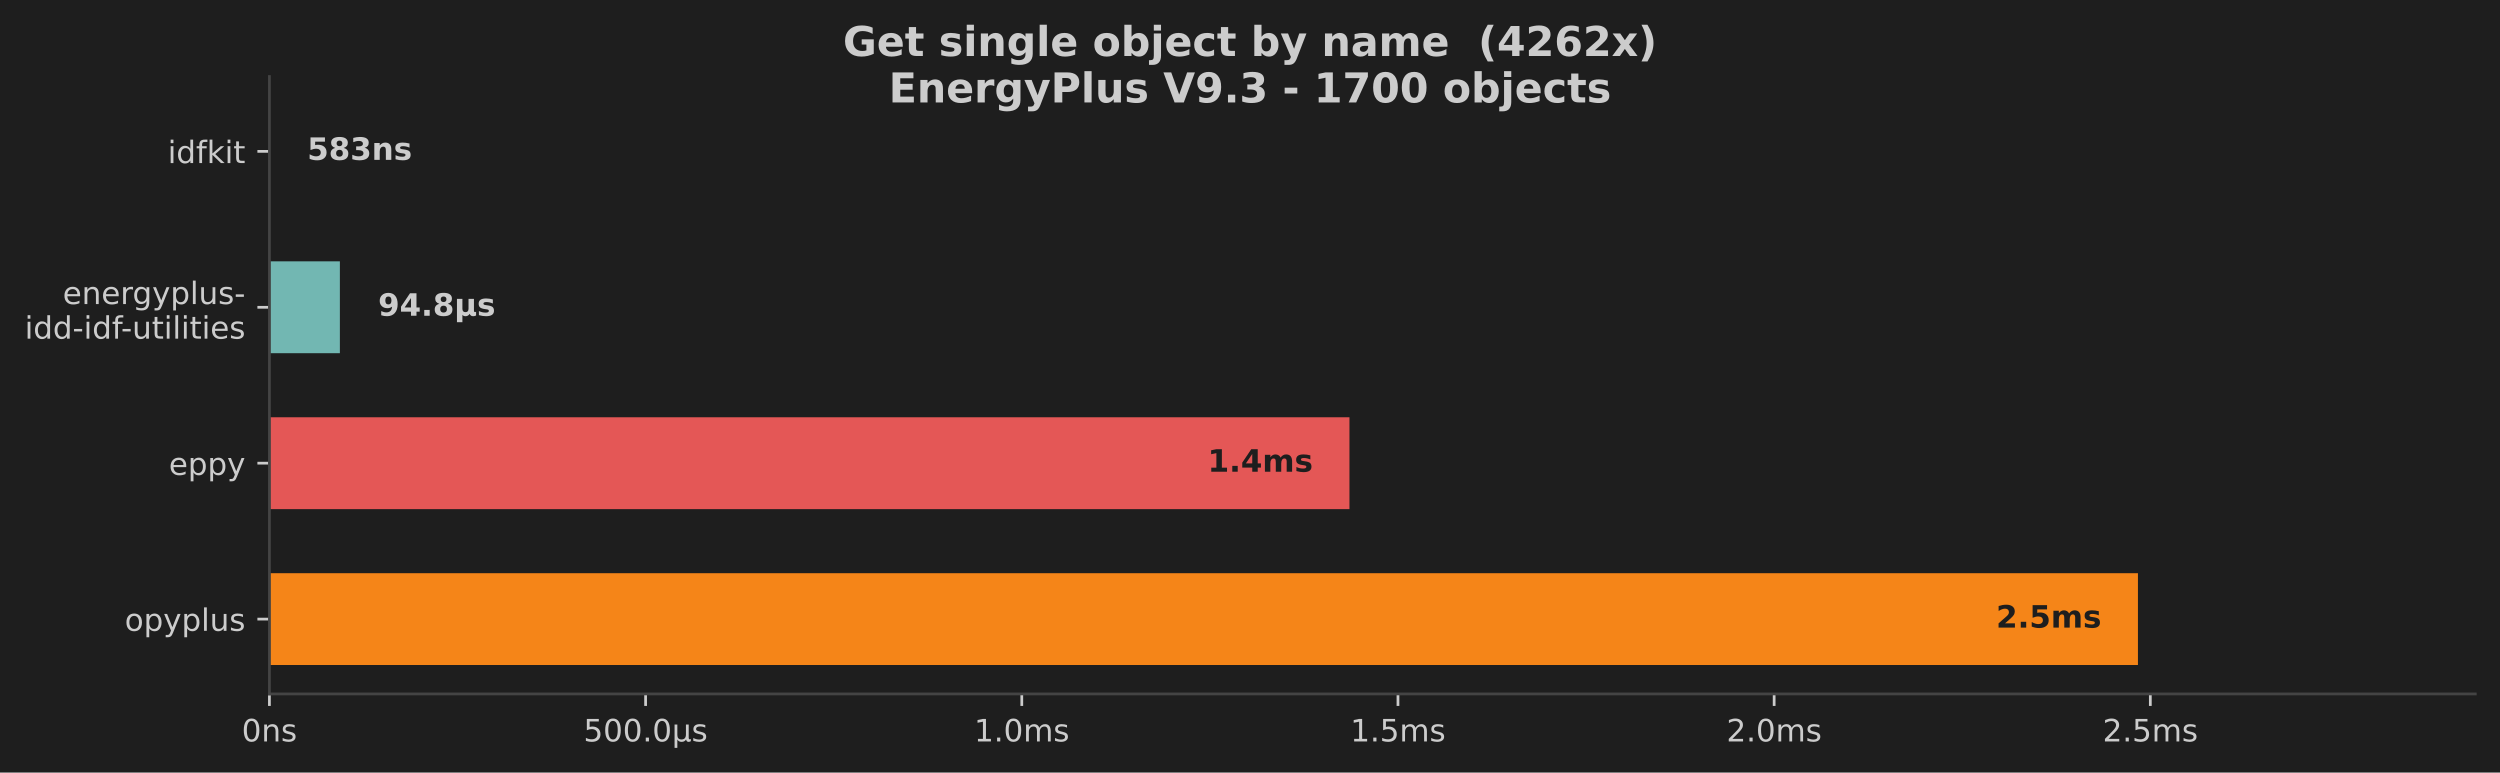
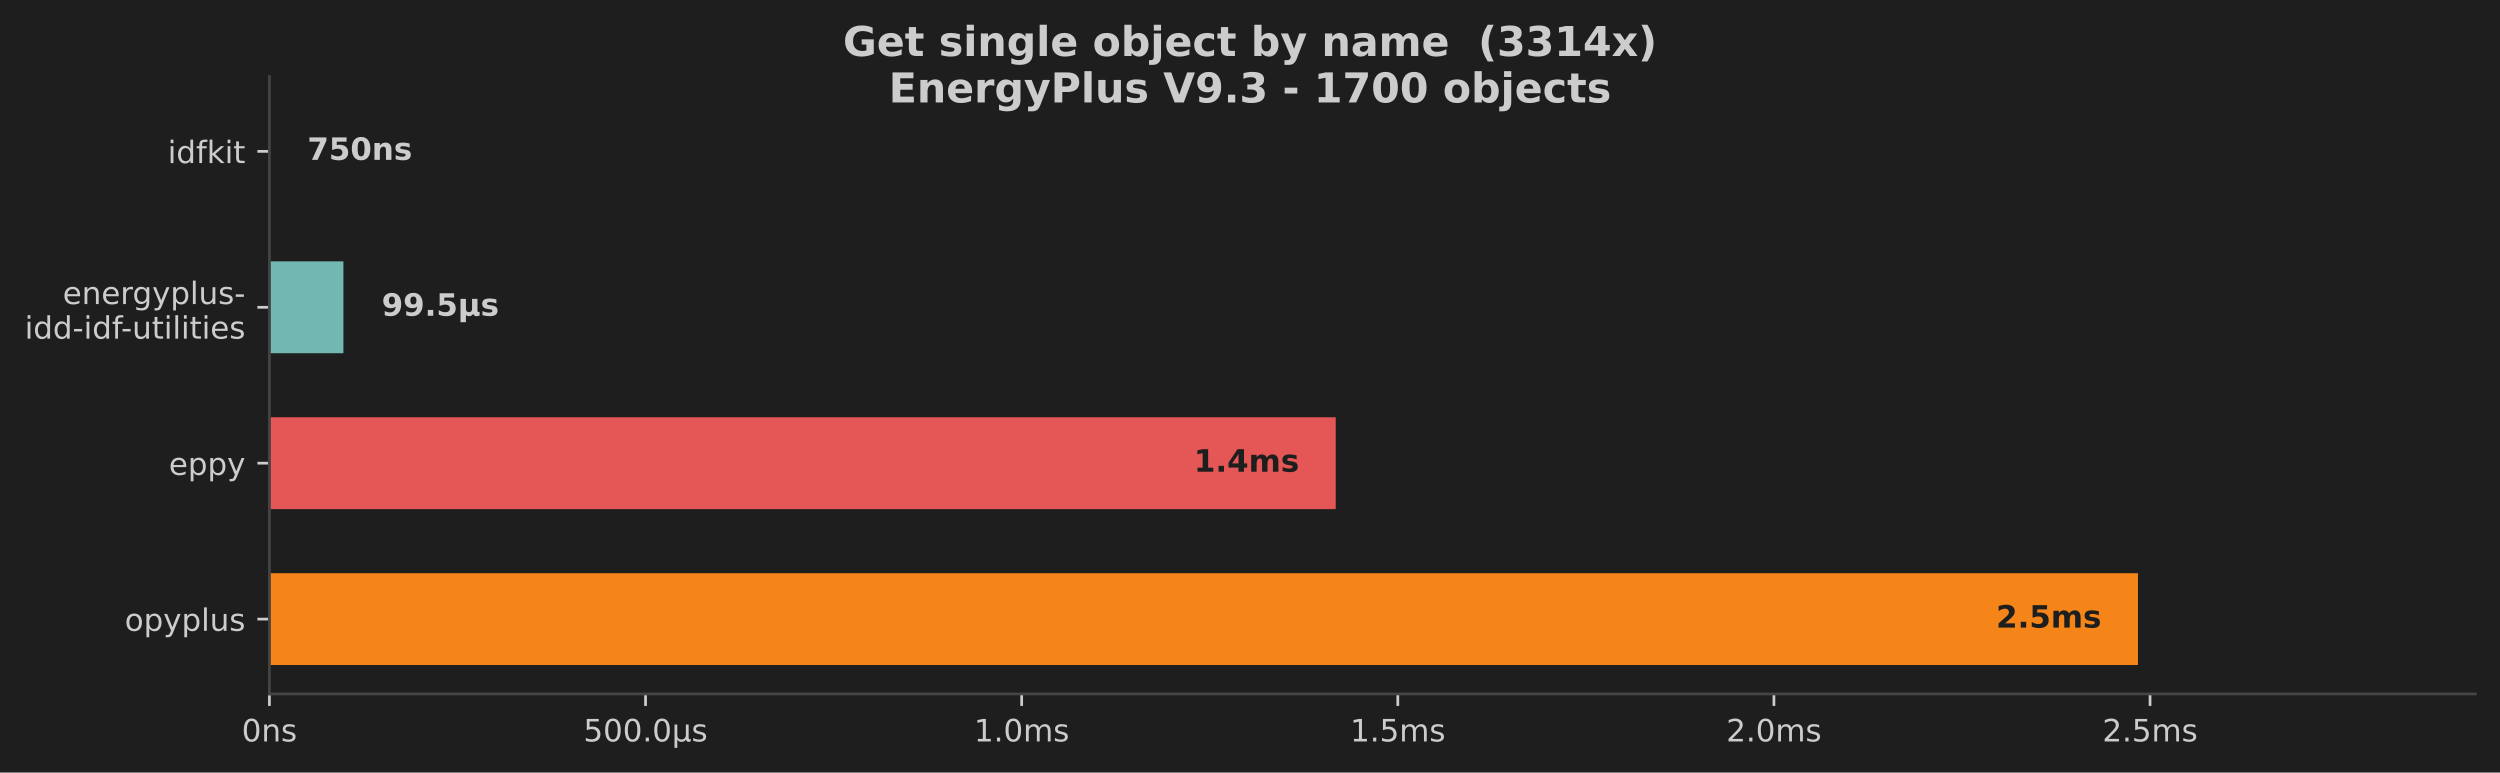
<svg xmlns="http://www.w3.org/2000/svg" xmlns:xlink="http://www.w3.org/1999/xlink" width="728.4pt" height="225.096pt" viewBox="0 0 728.4 225.096" version="1.1">
  <defs>
    <style type="text/css">*{stroke-linejoin: round; stroke-linecap: butt}</style>
  </defs>
  <g id="figure_1">
    <g id="patch_1">
      <path d="M 0 225.096 L 728.4 225.096 L 728.4 0 L 0 0 z " style="fill: #1e1e1e" />
    </g>
    <g id="axes_1">
      <g id="patch_2">
        <path d="M 78.497 202.185 L 721.2 202.185 L 721.2 22.296 L 78.497 22.296 z " style="fill: #1e1e1e" />
      </g>
      <g id="patch_3">
-         <path d="M 78.497 30.473 L 78.624 30.473 L 78.624 57.729 L 78.497 57.729 z " clip-path="url(#p975406c28f)" style="fill: #4c78a8; stroke: #1e1e1e; stroke-width: 0.5; stroke-linejoin: miter" />
+         <path d="M 78.497 30.473 L 78.661 30.473 L 78.661 57.729 L 78.497 57.729 z " clip-path="url(#p558ef3da71)" style="fill: #4c78a8; stroke: #1e1e1e; stroke-width: 0.5; stroke-linejoin: miter" />
      </g>
      <g id="patch_4">
-         <path d="M 78.497 75.9 L 99.276 75.9 L 99.276 103.156 L 78.497 103.156 z " clip-path="url(#p975406c28f)" style="fill: #72b7b2; stroke: #1e1e1e; stroke-width: 0.5; stroke-linejoin: miter" />
+         <path d="M 78.497 75.9 L 100.305 75.9 L 100.305 103.156 L 78.497 103.156 z " clip-path="url(#p558ef3da71)" style="fill: #72b7b2; stroke: #1e1e1e; stroke-width: 0.5; stroke-linejoin: miter" />
      </g>
      <g id="patch_5">
-         <path d="M 78.497 121.326 L 393.428 121.326 L 393.428 148.582 L 78.497 148.582 z " clip-path="url(#p975406c28f)" style="fill: #e45756; stroke: #1e1e1e; stroke-width: 0.5; stroke-linejoin: miter" />
+         <path d="M 78.497 121.326 L 389.426 121.326 L 389.426 148.582 L 78.497 148.582 z " clip-path="url(#p558ef3da71)" style="fill: #e45756; stroke: #1e1e1e; stroke-width: 0.5; stroke-linejoin: miter" />
      </g>
      <g id="patch_6">
-         <path d="M 78.497 166.753 L 623.16 166.753 L 623.16 194.009 L 78.497 194.009 z " clip-path="url(#p975406c28f)" style="fill: #f58518; stroke: #1e1e1e; stroke-width: 0.5; stroke-linejoin: miter" />
+         <path d="M 78.497 166.753 L 623.16 166.753 L 623.16 194.009 L 78.497 194.009 z " clip-path="url(#p558ef3da71)" style="fill: #f58518; stroke: #1e1e1e; stroke-width: 0.5; stroke-linejoin: miter" />
      </g>
      <g id="matplotlib.axis_1">
        <g id="xtick_1">
          <g id="line2d_1">
            <defs>
-               <path id="m4d80c276e7" d="M 0 0 L 0 3.5 " style="stroke: #cccccc; stroke-width: 0.8" />
+               <path id="md6e99330b6" d="M 0 0 L 0 3.5 " style="stroke: #cccccc; stroke-width: 0.8" />
            </defs>
            <g>
-               <use xlink:href="#m4d80c276e7" x="78.497" y="202.185" style="fill: #cccccc; stroke: #cccccc; stroke-width: 0.8" />
+               <use xlink:href="#md6e99330b6" x="78.497" y="202.185" style="fill: #cccccc; stroke: #cccccc; stroke-width: 0.8" />
            </g>
          </g>
          <g id="text_1">
            <g style="fill: #cccccc" transform="translate(70.43734 216.024) scale(0.09 -0.09)">
              <defs>
                <path id="DejaVuSans-30" d="M 2034 4250 Q 1547 4250 1301 3770 Q 1056 3291 1056 2328 Q 1056 1369 1301 889 Q 1547 409 2034 409 Q 2525 409 2770 889 Q 3016 1369 3016 2328 Q 3016 3291 2770 3770 Q 2525 4250 2034 4250 z M 2034 4750 Q 2819 4750 3233 4129 Q 3647 3509 3647 2328 Q 3647 1150 3233 529 Q 2819 -91 2034 -91 Q 1250 -91 836 529 Q 422 1150 422 2328 Q 422 3509 836 4129 Q 1250 4750 2034 4750 z " transform="scale(0.015625)" />
                <path id="DejaVuSans-6e" d="M 3513 2113 L 3513 0 L 2938 0 L 2938 2094 Q 2938 2591 2744 2837 Q 2550 3084 2163 3084 Q 1697 3084 1428 2787 Q 1159 2491 1159 1978 L 1159 0 L 581 0 L 581 3500 L 1159 3500 L 1159 2956 Q 1366 3272 1645 3428 Q 1925 3584 2291 3584 Q 2894 3584 3203 3211 Q 3513 2838 3513 2113 z " transform="scale(0.015625)" />
                <path id="DejaVuSans-73" d="M 2834 3397 L 2834 2853 Q 2591 2978 2328 3040 Q 2066 3103 1784 3103 Q 1356 3103 1142 2972 Q 928 2841 928 2578 Q 928 2378 1081 2264 Q 1234 2150 1697 2047 L 1894 2003 Q 2506 1872 2764 1633 Q 3022 1394 3022 966 Q 3022 478 2636 193 Q 2250 -91 1575 -91 Q 1294 -91 989 -36 Q 684 19 347 128 L 347 722 Q 666 556 975 473 Q 1284 391 1588 391 Q 1994 391 2212 530 Q 2431 669 2431 922 Q 2431 1156 2273 1281 Q 2116 1406 1581 1522 L 1381 1569 Q 847 1681 609 1914 Q 372 2147 372 2553 Q 372 3047 722 3315 Q 1072 3584 1716 3584 Q 2034 3584 2315 3537 Q 2597 3491 2834 3397 z " transform="scale(0.015625)" />
              </defs>
              <use xlink:href="#DejaVuSans-30" />
              <use xlink:href="#DejaVuSans-6e" transform="translate(63.62305 0)" />
              <use xlink:href="#DejaVuSans-73" transform="translate(127.002 0)" />
            </g>
          </g>
        </g>
        <g id="xtick_2">
          <g id="line2d_2">
            <g>
-               <use xlink:href="#m4d80c276e7" x="188.102" y="202.185" style="fill: #cccccc; stroke: #cccccc; stroke-width: 0.8" />
+               <use xlink:href="#md6e99330b6" x="188.085" y="202.185" style="fill: #cccccc; stroke: #cccccc; stroke-width: 0.8" />
            </g>
          </g>
          <g id="text_2">
-             <g style="fill: #cccccc" transform="translate(170.0115 216.024) scale(0.09 -0.09)">
+             <g style="fill: #cccccc" transform="translate(169.995 216.024) scale(0.09 -0.09)">
              <defs>
                <path id="DejaVuSans-35" d="M 691 4666 L 3169 4666 L 3169 4134 L 1269 4134 L 1269 2991 Q 1406 3038 1543 3061 Q 1681 3084 1819 3084 Q 2600 3084 3056 2656 Q 3513 2228 3513 1497 Q 3513 744 3044 326 Q 2575 -91 1722 -91 Q 1428 -91 1123 -41 Q 819 9 494 109 L 494 744 Q 775 591 1075 516 Q 1375 441 1709 441 Q 2250 441 2565 725 Q 2881 1009 2881 1497 Q 2881 1984 2565 2268 Q 2250 2553 1709 2553 Q 1456 2553 1204 2497 Q 953 2441 691 2322 L 691 4666 z " transform="scale(0.015625)" />
                <path id="DejaVuSans-2e" d="M 684 794 L 1344 794 L 1344 0 L 684 0 L 684 794 z " transform="scale(0.015625)" />
                <path id="DejaVuSans-b5" d="M 544 -1331 L 544 3500 L 1119 3500 L 1119 1325 Q 1119 872 1334 640 Q 1550 409 1972 409 Q 2434 409 2667 671 Q 2900 934 2900 1459 L 2900 3500 L 3475 3500 L 3475 806 Q 3475 619 3529 530 Q 3584 441 3700 441 Q 3728 441 3778 458 Q 3828 475 3916 513 L 3916 50 Q 3788 -22 3673 -56 Q 3559 -91 3450 -91 Q 3234 -91 3106 31 Q 2978 153 2931 403 Q 2775 156 2548 32 Q 2322 -91 2016 -91 Q 1697 -91 1473 31 Q 1250 153 1119 397 L 1119 -1331 L 544 -1331 z " transform="scale(0.015625)" />
              </defs>
              <use xlink:href="#DejaVuSans-35" />
              <use xlink:href="#DejaVuSans-30" transform="translate(63.62305 0)" />
              <use xlink:href="#DejaVuSans-30" transform="translate(127.2461 0)" />
              <use xlink:href="#DejaVuSans-2e" transform="translate(190.8691 0)" />
              <use xlink:href="#DejaVuSans-30" transform="translate(222.6562 0)" />
              <use xlink:href="#DejaVuSans-b5" transform="translate(286.2793 0)" />
              <use xlink:href="#DejaVuSans-73" transform="translate(349.9023 0)" />
            </g>
          </g>
        </g>
        <g id="xtick_3">
          <g id="line2d_3">
            <g>
-               <use xlink:href="#m4d80c276e7" x="297.707" y="202.185" style="fill: #cccccc; stroke: #cccccc; stroke-width: 0.8" />
+               <use xlink:href="#md6e99330b6" x="297.673" y="202.185" style="fill: #cccccc; stroke: #cccccc; stroke-width: 0.8" />
            </g>
          </g>
          <g id="text_3">
-             <g style="fill: #cccccc" transform="translate(283.8226 216.024) scale(0.09 -0.09)">
+             <g style="fill: #cccccc" transform="translate(283.7895 216.024) scale(0.09 -0.09)">
              <defs>
                <path id="DejaVuSans-31" d="M 794 531 L 1825 531 L 1825 4091 L 703 3866 L 703 4441 L 1819 4666 L 2450 4666 L 2450 531 L 3481 531 L 3481 0 L 794 0 L 794 531 z " transform="scale(0.015625)" />
                <path id="DejaVuSans-6d" d="M 3328 2828 Q 3544 3216 3844 3400 Q 4144 3584 4550 3584 Q 5097 3584 5394 3201 Q 5691 2819 5691 2113 L 5691 0 L 5113 0 L 5113 2094 Q 5113 2597 4934 2840 Q 4756 3084 4391 3084 Q 3944 3084 3684 2787 Q 3425 2491 3425 1978 L 3425 0 L 2847 0 L 2847 2094 Q 2847 2600 2669 2842 Q 2491 3084 2119 3084 Q 1678 3084 1418 2786 Q 1159 2488 1159 1978 L 1159 0 L 581 0 L 581 3500 L 1159 3500 L 1159 2956 Q 1356 3278 1631 3431 Q 1906 3584 2284 3584 Q 2666 3584 2933 3390 Q 3200 3197 3328 2828 z " transform="scale(0.015625)" />
              </defs>
              <use xlink:href="#DejaVuSans-31" />
              <use xlink:href="#DejaVuSans-2e" transform="translate(63.62305 0)" />
              <use xlink:href="#DejaVuSans-30" transform="translate(95.41016 0)" />
              <use xlink:href="#DejaVuSans-6d" transform="translate(159.0332 0)" />
              <use xlink:href="#DejaVuSans-73" transform="translate(256.4453 0)" />
            </g>
          </g>
        </g>
        <g id="xtick_4">
          <g id="line2d_4">
            <g>
-               <use xlink:href="#m4d80c276e7" x="407.311" y="202.185" style="fill: #cccccc; stroke: #cccccc; stroke-width: 0.8" />
+               <use xlink:href="#md6e99330b6" x="407.262" y="202.185" style="fill: #cccccc; stroke: #cccccc; stroke-width: 0.8" />
            </g>
          </g>
          <g id="text_4">
-             <g style="fill: #cccccc" transform="translate(393.4276 216.024) scale(0.09 -0.09)">
+             <g style="fill: #cccccc" transform="translate(393.378 216.024) scale(0.09 -0.09)">
              <use xlink:href="#DejaVuSans-31" />
              <use xlink:href="#DejaVuSans-2e" transform="translate(63.62305 0)" />
              <use xlink:href="#DejaVuSans-35" transform="translate(95.41016 0)" />
              <use xlink:href="#DejaVuSans-6d" transform="translate(159.0332 0)" />
              <use xlink:href="#DejaVuSans-73" transform="translate(256.4453 0)" />
            </g>
          </g>
        </g>
        <g id="xtick_5">
          <g id="line2d_5">
            <g>
-               <use xlink:href="#m4d80c276e7" x="516.916" y="202.185" style="fill: #cccccc; stroke: #cccccc; stroke-width: 0.8" />
+               <use xlink:href="#md6e99330b6" x="516.85" y="202.185" style="fill: #cccccc; stroke: #cccccc; stroke-width: 0.8" />
            </g>
          </g>
          <g id="text_5">
-             <g style="fill: #cccccc" transform="translate(503.0326 216.024) scale(0.09 -0.09)">
+             <g style="fill: #cccccc" transform="translate(502.9664 216.024) scale(0.09 -0.09)">
              <defs>
                <path id="DejaVuSans-32" d="M 1228 531 L 3431 531 L 3431 0 L 469 0 L 469 531 Q 828 903 1448 1529 Q 2069 2156 2228 2338 Q 2531 2678 2651 2914 Q 2772 3150 2772 3378 Q 2772 3750 2511 3984 Q 2250 4219 1831 4219 Q 1534 4219 1204 4116 Q 875 4013 500 3803 L 500 4441 Q 881 4594 1212 4672 Q 1544 4750 1819 4750 Q 2544 4750 2975 4387 Q 3406 4025 3406 3419 Q 3406 3131 3298 2873 Q 3191 2616 2906 2266 Q 2828 2175 2409 1742 Q 1991 1309 1228 531 z " transform="scale(0.015625)" />
              </defs>
              <use xlink:href="#DejaVuSans-32" />
              <use xlink:href="#DejaVuSans-2e" transform="translate(63.62305 0)" />
              <use xlink:href="#DejaVuSans-30" transform="translate(95.41016 0)" />
              <use xlink:href="#DejaVuSans-6d" transform="translate(159.0332 0)" />
              <use xlink:href="#DejaVuSans-73" transform="translate(256.4453 0)" />
            </g>
          </g>
        </g>
        <g id="xtick_6">
          <g id="line2d_6">
            <g>
-               <use xlink:href="#m4d80c276e7" x="626.521" y="202.185" style="fill: #cccccc; stroke: #cccccc; stroke-width: 0.8" />
+               <use xlink:href="#md6e99330b6" x="626.439" y="202.185" style="fill: #cccccc; stroke: #cccccc; stroke-width: 0.8" />
            </g>
          </g>
          <g id="text_6">
-             <g style="fill: #cccccc" transform="translate(612.6375 216.024) scale(0.09 -0.09)">
+             <g style="fill: #cccccc" transform="translate(612.5549 216.024) scale(0.09 -0.09)">
              <use xlink:href="#DejaVuSans-32" />
              <use xlink:href="#DejaVuSans-2e" transform="translate(63.62305 0)" />
              <use xlink:href="#DejaVuSans-35" transform="translate(95.41016 0)" />
              <use xlink:href="#DejaVuSans-6d" transform="translate(159.0332 0)" />
              <use xlink:href="#DejaVuSans-73" transform="translate(256.4453 0)" />
            </g>
          </g>
        </g>
      </g>
      <g id="matplotlib.axis_2">
        <g id="ytick_1">
          <g id="line2d_7">
            <defs>
-               <path id="m5a460579c0" d="M 0 0 L -3.5 0 " style="stroke: #cccccc; stroke-width: 0.8" />
+               <path id="ma9d8a6fcef" d="M 0 0 L -3.5 0 " style="stroke: #cccccc; stroke-width: 0.8" />
            </defs>
            <g>
-               <use xlink:href="#m5a460579c0" x="78.497" y="44.101" style="fill: #cccccc; stroke: #cccccc; stroke-width: 0.8" />
+               <use xlink:href="#ma9d8a6fcef" x="78.497" y="44.101" style="fill: #cccccc; stroke: #cccccc; stroke-width: 0.8" />
            </g>
          </g>
          <g id="text_7">
            <g style="fill: #cccccc" transform="translate(48.87422 47.52029) scale(0.09 -0.09)">
              <defs>
                <path id="DejaVuSans-69" d="M 603 3500 L 1178 3500 L 1178 0 L 603 0 L 603 3500 z M 603 4863 L 1178 4863 L 1178 4134 L 603 4134 L 603 4863 z " transform="scale(0.015625)" />
                <path id="DejaVuSans-64" d="M 2906 2969 L 2906 4863 L 3481 4863 L 3481 0 L 2906 0 L 2906 525 Q 2725 213 2448 61 Q 2172 -91 1784 -91 Q 1150 -91 751 415 Q 353 922 353 1747 Q 353 2572 751 3078 Q 1150 3584 1784 3584 Q 2172 3584 2448 3432 Q 2725 3281 2906 2969 z M 947 1747 Q 947 1113 1208 752 Q 1469 391 1925 391 Q 2381 391 2643 752 Q 2906 1113 2906 1747 Q 2906 2381 2643 2742 Q 2381 3103 1925 3103 Q 1469 3103 1208 2742 Q 947 2381 947 1747 z " transform="scale(0.015625)" />
                <path id="DejaVuSans-66" d="M 2375 4863 L 2375 4384 L 1825 4384 Q 1516 4384 1395 4259 Q 1275 4134 1275 3809 L 1275 3500 L 2222 3500 L 2222 3053 L 1275 3053 L 1275 0 L 697 0 L 697 3053 L 147 3053 L 147 3500 L 697 3500 L 697 3744 Q 697 4328 969 4595 Q 1241 4863 1831 4863 L 2375 4863 z " transform="scale(0.015625)" />
                <path id="DejaVuSans-6b" d="M 581 4863 L 1159 4863 L 1159 1991 L 2875 3500 L 3609 3500 L 1753 1863 L 3688 0 L 2938 0 L 1159 1709 L 1159 0 L 581 0 L 581 4863 z " transform="scale(0.015625)" />
                <path id="DejaVuSans-74" d="M 1172 4494 L 1172 3500 L 2356 3500 L 2356 3053 L 1172 3053 L 1172 1153 Q 1172 725 1289 603 Q 1406 481 1766 481 L 2356 481 L 2356 0 L 1766 0 Q 1100 0 847 248 Q 594 497 594 1153 L 594 3053 L 172 3053 L 172 3500 L 594 3500 L 594 4494 L 1172 4494 z " transform="scale(0.015625)" />
              </defs>
              <use xlink:href="#DejaVuSans-69" />
              <use xlink:href="#DejaVuSans-64" transform="translate(27.7832 0)" />
              <use xlink:href="#DejaVuSans-66" transform="translate(91.25977 0)" />
              <use xlink:href="#DejaVuSans-6b" transform="translate(126.4648 0)" />
              <use xlink:href="#DejaVuSans-69" transform="translate(184.375 0)" />
              <use xlink:href="#DejaVuSans-74" transform="translate(212.1582 0)" />
            </g>
          </g>
        </g>
        <g id="ytick_2">
          <g id="line2d_8">
            <g>
-               <use xlink:href="#m5a460579c0" x="78.497" y="89.528" style="fill: #cccccc; stroke: #cccccc; stroke-width: 0.8" />
+               <use xlink:href="#ma9d8a6fcef" x="78.497" y="89.528" style="fill: #cccccc; stroke: #cccccc; stroke-width: 0.8" />
            </g>
          </g>
          <g id="text_8">
            <g style="fill: #cccccc" transform="translate(18.28125 88.5917) scale(0.09 -0.09)">
              <defs>
                <path id="DejaVuSans-65" d="M 3597 1894 L 3597 1613 L 953 1613 Q 991 1019 1311 708 Q 1631 397 2203 397 Q 2534 397 2845 478 Q 3156 559 3463 722 L 3463 178 Q 3153 47 2828 -22 Q 2503 -91 2169 -91 Q 1331 -91 842 396 Q 353 884 353 1716 Q 353 2575 817 3079 Q 1281 3584 2069 3584 Q 2775 3584 3186 3129 Q 3597 2675 3597 1894 z M 3022 2063 Q 3016 2534 2758 2815 Q 2500 3097 2075 3097 Q 1594 3097 1305 2825 Q 1016 2553 972 2059 L 3022 2063 z " transform="scale(0.015625)" />
                <path id="DejaVuSans-72" d="M 2631 2963 Q 2534 3019 2420 3045 Q 2306 3072 2169 3072 Q 1681 3072 1420 2755 Q 1159 2438 1159 1844 L 1159 0 L 581 0 L 581 3500 L 1159 3500 L 1159 2956 Q 1341 3275 1631 3429 Q 1922 3584 2338 3584 Q 2397 3584 2469 3576 Q 2541 3569 2628 3553 L 2631 2963 z " transform="scale(0.015625)" />
                <path id="DejaVuSans-67" d="M 2906 1791 Q 2906 2416 2648 2759 Q 2391 3103 1925 3103 Q 1463 3103 1205 2759 Q 947 2416 947 1791 Q 947 1169 1205 825 Q 1463 481 1925 481 Q 2391 481 2648 825 Q 2906 1169 2906 1791 z M 3481 434 Q 3481 -459 3084 -895 Q 2688 -1331 1869 -1331 Q 1566 -1331 1297 -1286 Q 1028 -1241 775 -1147 L 775 -588 Q 1028 -725 1275 -790 Q 1522 -856 1778 -856 Q 2344 -856 2625 -561 Q 2906 -266 2906 331 L 2906 616 Q 2728 306 2450 153 Q 2172 0 1784 0 Q 1141 0 747 490 Q 353 981 353 1791 Q 353 2603 747 3093 Q 1141 3584 1784 3584 Q 2172 3584 2450 3431 Q 2728 3278 2906 2969 L 2906 3500 L 3481 3500 L 3481 434 z " transform="scale(0.015625)" />
                <path id="DejaVuSans-79" d="M 2059 -325 Q 1816 -950 1584 -1140 Q 1353 -1331 966 -1331 L 506 -1331 L 506 -850 L 844 -850 Q 1081 -850 1212 -737 Q 1344 -625 1503 -206 L 1606 56 L 191 3500 L 800 3500 L 1894 763 L 2988 3500 L 3597 3500 L 2059 -325 z " transform="scale(0.015625)" />
                <path id="DejaVuSans-70" d="M 1159 525 L 1159 -1331 L 581 -1331 L 581 3500 L 1159 3500 L 1159 2969 Q 1341 3281 1617 3432 Q 1894 3584 2278 3584 Q 2916 3584 3314 3078 Q 3713 2572 3713 1747 Q 3713 922 3314 415 Q 2916 -91 2278 -91 Q 1894 -91 1617 61 Q 1341 213 1159 525 z M 3116 1747 Q 3116 2381 2855 2742 Q 2594 3103 2138 3103 Q 1681 3103 1420 2742 Q 1159 2381 1159 1747 Q 1159 1113 1420 752 Q 1681 391 2138 391 Q 2594 391 2855 752 Q 3116 1113 3116 1747 z " transform="scale(0.015625)" />
                <path id="DejaVuSans-6c" d="M 603 4863 L 1178 4863 L 1178 0 L 603 0 L 603 4863 z " transform="scale(0.015625)" />
                <path id="DejaVuSans-75" d="M 544 1381 L 544 3500 L 1119 3500 L 1119 1403 Q 1119 906 1312 657 Q 1506 409 1894 409 Q 2359 409 2629 706 Q 2900 1003 2900 1516 L 2900 3500 L 3475 3500 L 3475 0 L 2900 0 L 2900 538 Q 2691 219 2414 64 Q 2138 -91 1772 -91 Q 1169 -91 856 284 Q 544 659 544 1381 z M 1991 3584 L 1991 3584 z " transform="scale(0.015625)" />
                <path id="DejaVuSans-2d" d="M 313 2009 L 1997 2009 L 1997 1497 L 313 1497 L 313 2009 z " transform="scale(0.015625)" />
              </defs>
              <use xlink:href="#DejaVuSans-65" />
              <use xlink:href="#DejaVuSans-6e" transform="translate(61.52344 0)" />
              <use xlink:href="#DejaVuSans-65" transform="translate(124.9023 0)" />
              <use xlink:href="#DejaVuSans-72" transform="translate(186.4258 0)" />
              <use xlink:href="#DejaVuSans-67" transform="translate(225.7891 0)" />
              <use xlink:href="#DejaVuSans-79" transform="translate(289.2656 0)" />
              <use xlink:href="#DejaVuSans-70" transform="translate(348.4453 0)" />
              <use xlink:href="#DejaVuSans-6c" transform="translate(411.9219 0)" />
              <use xlink:href="#DejaVuSans-75" transform="translate(439.7051 0)" />
              <use xlink:href="#DejaVuSans-73" transform="translate(503.084 0)" />
              <use xlink:href="#DejaVuSans-2d" transform="translate(555.1836 0)" />
            </g>
            <g style="fill: #cccccc" transform="translate(7.2 98.66973) scale(0.09 -0.09)">
              <use xlink:href="#DejaVuSans-69" />
              <use xlink:href="#DejaVuSans-64" transform="translate(27.7832 0)" />
              <use xlink:href="#DejaVuSans-64" transform="translate(91.25977 0)" />
              <use xlink:href="#DejaVuSans-2d" transform="translate(154.7363 0)" />
              <use xlink:href="#DejaVuSans-69" transform="translate(190.8203 0)" />
              <use xlink:href="#DejaVuSans-64" transform="translate(218.6035 0)" />
              <use xlink:href="#DejaVuSans-66" transform="translate(282.0801 0)" />
              <use xlink:href="#DejaVuSans-2d" transform="translate(311.7852 0)" />
              <use xlink:href="#DejaVuSans-75" transform="translate(347.8691 0)" />
              <use xlink:href="#DejaVuSans-74" transform="translate(411.248 0)" />
              <use xlink:href="#DejaVuSans-69" transform="translate(450.457 0)" />
              <use xlink:href="#DejaVuSans-6c" transform="translate(478.2402 0)" />
              <use xlink:href="#DejaVuSans-69" transform="translate(506.0234 0)" />
              <use xlink:href="#DejaVuSans-74" transform="translate(533.8066 0)" />
              <use xlink:href="#DejaVuSans-69" transform="translate(573.0156 0)" />
              <use xlink:href="#DejaVuSans-65" transform="translate(600.7988 0)" />
              <use xlink:href="#DejaVuSans-73" transform="translate(662.3223 0)" />
            </g>
          </g>
        </g>
        <g id="ytick_3">
          <g id="line2d_9">
            <g>
-               <use xlink:href="#m5a460579c0" x="78.497" y="134.954" style="fill: #cccccc; stroke: #cccccc; stroke-width: 0.8" />
+               <use xlink:href="#ma9d8a6fcef" x="78.497" y="134.954" style="fill: #cccccc; stroke: #cccccc; stroke-width: 0.8" />
            </g>
          </g>
          <g id="text_9">
            <g style="fill: #cccccc" transform="translate(49.20469 138.3734) scale(0.09 -0.09)">
              <use xlink:href="#DejaVuSans-65" />
              <use xlink:href="#DejaVuSans-70" transform="translate(61.52344 0)" />
              <use xlink:href="#DejaVuSans-70" transform="translate(125 0)" />
              <use xlink:href="#DejaVuSans-79" transform="translate(188.4766 0)" />
            </g>
          </g>
        </g>
        <g id="ytick_4">
          <g id="line2d_10">
            <g>
-               <use xlink:href="#m5a460579c0" x="78.497" y="180.381" style="fill: #cccccc; stroke: #cccccc; stroke-width: 0.8" />
+               <use xlink:href="#ma9d8a6fcef" x="78.497" y="180.381" style="fill: #cccccc; stroke: #cccccc; stroke-width: 0.8" />
            </g>
          </g>
          <g id="text_10">
            <g style="fill: #cccccc" transform="translate(36.34313 183.8) scale(0.09 -0.09)">
              <defs>
                <path id="DejaVuSans-6f" d="M 1959 3097 Q 1497 3097 1228 2736 Q 959 2375 959 1747 Q 959 1119 1226 758 Q 1494 397 1959 397 Q 2419 397 2687 759 Q 2956 1122 2956 1747 Q 2956 2369 2687 2733 Q 2419 3097 1959 3097 z M 1959 3584 Q 2709 3584 3137 3096 Q 3566 2609 3566 1747 Q 3566 888 3137 398 Q 2709 -91 1959 -91 Q 1206 -91 779 398 Q 353 888 353 1747 Q 353 2609 779 3096 Q 1206 3584 1959 3584 z " transform="scale(0.015625)" />
              </defs>
              <use xlink:href="#DejaVuSans-6f" />
              <use xlink:href="#DejaVuSans-70" transform="translate(61.18164 0)" />
              <use xlink:href="#DejaVuSans-79" transform="translate(124.6582 0)" />
              <use xlink:href="#DejaVuSans-70" transform="translate(183.8379 0)" />
              <use xlink:href="#DejaVuSans-6c" transform="translate(247.3145 0)" />
              <use xlink:href="#DejaVuSans-75" transform="translate(275.0977 0)" />
              <use xlink:href="#DejaVuSans-73" transform="translate(338.4766 0)" />
            </g>
          </g>
        </g>
      </g>
      <g id="patch_7">
        <path d="M 78.497 202.185 L 78.497 22.296 " style="fill: none; stroke: #444444; stroke-width: 0.8; stroke-linejoin: miter; stroke-linecap: square" />
      </g>
      <g id="patch_8">
        <path d="M 78.497 202.185 L 721.2 202.185 " style="fill: none; stroke: #444444; stroke-width: 0.8; stroke-linejoin: miter; stroke-linecap: square" />
      </g>
      <g id="text_11">
-         <g style="fill: #cccccc" transform="translate(89.51763 46.58443) scale(0.09 -0.09)">
+         <g style="fill: #cccccc" transform="translate(89.5542 46.58443) scale(0.09 -0.09)">
          <defs>
+             <path id="DejaVuSans-Bold-37" d="M 428 4666 L 3944 4666 L 3944 3988 L 2125 0 L 953 0 L 2675 3781 L 428 3781 L 428 4666 z " transform="scale(0.015625)" />
            <path id="DejaVuSans-Bold-35" d="M 678 4666 L 3669 4666 L 3669 3781 L 1638 3781 L 1638 3059 Q 1775 3097 1914 3117 Q 2053 3138 2203 3138 Q 3056 3138 3531 2711 Q 4006 2284 4006 1522 Q 4006 766 3489 337 Q 2972 -91 2053 -91 Q 1656 -91 1267 -14 Q 878 63 494 219 L 494 1166 Q 875 947 1217 837 Q 1559 728 1863 728 Q 2300 728 2551 942 Q 2803 1156 2803 1522 Q 2803 1891 2551 2103 Q 2300 2316 1863 2316 Q 1603 2316 1309 2248 Q 1016 2181 678 2041 L 678 4666 z " transform="scale(0.015625)" />
-             <path id="DejaVuSans-Bold-38" d="M 2228 2088 Q 1891 2088 1709 1903 Q 1528 1719 1528 1375 Q 1528 1031 1709 848 Q 1891 666 2228 666 Q 2563 666 2741 848 Q 2919 1031 2919 1375 Q 2919 1722 2741 1905 Q 2563 2088 2228 2088 z M 1350 2484 Q 925 2613 709 2878 Q 494 3144 494 3541 Q 494 4131 934 4440 Q 1375 4750 2228 4750 Q 3075 4750 3515 4442 Q 3956 4134 3956 3541 Q 3956 3144 3739 2878 Q 3522 2613 3097 2484 Q 3572 2353 3814 2058 Q 4056 1763 4056 1313 Q 4056 619 3595 264 Q 3134 -91 2228 -91 Q 1319 -91 855 264 Q 391 619 391 1313 Q 391 1763 633 2058 Q 875 2353 1350 2484 z M 1631 3419 Q 1631 3141 1786 2991 Q 1941 2841 2228 2841 Q 2509 2841 2662 2991 Q 2816 3141 2816 3419 Q 2816 3697 2662 3845 Q 2509 3994 2228 3994 Q 1941 3994 1786 3844 Q 1631 3694 1631 3419 z " transform="scale(0.015625)" />
-             <path id="DejaVuSans-Bold-33" d="M 2981 2516 Q 3453 2394 3698 2092 Q 3944 1791 3944 1325 Q 3944 631 3412 270 Q 2881 -91 1863 -91 Q 1503 -91 1142 -33 Q 781 25 428 141 L 428 1069 Q 766 900 1098 814 Q 1431 728 1753 728 Q 2231 728 2486 893 Q 2741 1059 2741 1369 Q 2741 1688 2480 1852 Q 2219 2016 1709 2016 L 1228 2016 L 1228 2791 L 1734 2791 Q 2188 2791 2409 2933 Q 2631 3075 2631 3366 Q 2631 3634 2415 3781 Q 2200 3928 1806 3928 Q 1516 3928 1219 3862 Q 922 3797 628 3669 L 628 4550 Q 984 4650 1334 4700 Q 1684 4750 2022 4750 Q 2931 4750 3382 4451 Q 3834 4153 3834 3553 Q 3834 3144 3618 2883 Q 3403 2622 2981 2516 z " transform="scale(0.015625)" />
+             <path id="DejaVuSans-Bold-30" d="M 2944 2338 Q 2944 3213 2780 3570 Q 2616 3928 2228 3928 Q 1841 3928 1675 3570 Q 1509 3213 1509 2338 Q 1509 1453 1675 1090 Q 1841 728 2228 728 Q 2613 728 2778 1090 Q 2944 1453 2944 2338 z M 4147 2328 Q 4147 1169 3647 539 Q 3147 -91 2228 -91 Q 1306 -91 806 539 Q 306 1169 306 2328 Q 306 3491 806 4120 Q 1306 4750 2228 4750 Q 3147 4750 3647 4120 Q 4147 3491 4147 2328 z " transform="scale(0.015625)" />
            <path id="DejaVuSans-Bold-6e" d="M 4056 2131 L 4056 0 L 2931 0 L 2931 347 L 2931 1631 Q 2931 2084 2911 2256 Q 2891 2428 2841 2509 Q 2775 2619 2662 2680 Q 2550 2741 2406 2741 Q 2056 2741 1856 2470 Q 1656 2200 1656 1722 L 1656 0 L 538 0 L 538 3500 L 1656 3500 L 1656 2988 Q 1909 3294 2193 3439 Q 2478 3584 2822 3584 Q 3428 3584 3742 3212 Q 4056 2841 4056 2131 z " transform="scale(0.015625)" />
            <path id="DejaVuSans-Bold-73" d="M 3272 3391 L 3272 2541 Q 2913 2691 2578 2766 Q 2244 2841 1947 2841 Q 1628 2841 1473 2761 Q 1319 2681 1319 2516 Q 1319 2381 1436 2309 Q 1553 2238 1856 2203 L 2053 2175 Q 2913 2066 3209 1816 Q 3506 1566 3506 1031 Q 3506 472 3093 190 Q 2681 -91 1863 -91 Q 1516 -91 1145 -36 Q 775 19 384 128 L 384 978 Q 719 816 1070 734 Q 1422 653 1784 653 Q 2113 653 2278 743 Q 2444 834 2444 1013 Q 2444 1163 2330 1236 Q 2216 1309 1875 1350 L 1678 1375 Q 931 1469 631 1722 Q 331 1975 331 2491 Q 331 3047 712 3315 Q 1094 3584 1881 3584 Q 2191 3584 2531 3537 Q 2872 3491 3272 3391 z " transform="scale(0.015625)" />
          </defs>
-           <use xlink:href="#DejaVuSans-Bold-35" />
-           <use xlink:href="#DejaVuSans-Bold-38" transform="translate(69.58008 0)" />
-           <use xlink:href="#DejaVuSans-Bold-33" transform="translate(139.1602 0)" />
+           <use xlink:href="#DejaVuSans-Bold-37" />
+           <use xlink:href="#DejaVuSans-Bold-35" transform="translate(69.58008 0)" />
+           <use xlink:href="#DejaVuSans-Bold-30" transform="translate(139.1602 0)" />
          <use xlink:href="#DejaVuSans-Bold-6e" transform="translate(208.7402 0)" />
          <use xlink:href="#DejaVuSans-Bold-73" transform="translate(279.9316 0)" />
        </g>
      </g>
      <g id="text_12">
-         <g style="fill: #cccccc" transform="translate(110.1692 92.00115) scale(0.09 -0.09)">
+         <g style="fill: #cccccc" transform="translate(111.1979 92.00115) scale(0.09 -0.09)">
          <defs>
            <path id="DejaVuSans-Bold-39" d="M 641 103 L 641 966 Q 928 831 1190 764 Q 1453 697 1709 697 Q 2247 697 2547 995 Q 2847 1294 2900 1881 Q 2688 1725 2447 1647 Q 2206 1569 1925 1569 Q 1209 1569 770 1986 Q 331 2403 331 3084 Q 331 3838 820 4291 Q 1309 4744 2131 4744 Q 3044 4744 3544 4128 Q 4044 3513 4044 2388 Q 4044 1231 3459 570 Q 2875 -91 1856 -91 Q 1528 -91 1228 -42 Q 928 6 641 103 z M 2125 2350 Q 2441 2350 2600 2554 Q 2759 2759 2759 3169 Q 2759 3575 2600 3781 Q 2441 3988 2125 3988 Q 1809 3988 1650 3781 Q 1491 3575 1491 3169 Q 1491 2759 1650 2554 Q 1809 2350 2125 2350 z " transform="scale(0.015625)" />
-             <path id="DejaVuSans-Bold-34" d="M 2356 3675 L 1038 1722 L 2356 1722 L 2356 3675 z M 2156 4666 L 3494 4666 L 3494 1722 L 4159 1722 L 4159 850 L 3494 850 L 3494 0 L 2356 0 L 2356 850 L 288 850 L 288 1881 L 2156 4666 z " transform="scale(0.015625)" />
            <path id="DejaVuSans-Bold-2e" d="M 653 1209 L 1778 1209 L 1778 0 L 653 0 L 653 1209 z " transform="scale(0.015625)" />
            <path id="DejaVuSans-Bold-b5" d="M 544 -1338 L 544 3500 L 1672 3500 L 1672 1466 Q 1672 1103 1828 926 Q 1984 750 2303 750 Q 2625 750 2781 926 Q 2938 1103 2938 1466 L 2938 3500 L 4063 3500 L 4063 1159 Q 4063 938 4114 850 Q 4166 763 4288 763 Q 4344 763 4395 778 Q 4447 794 4506 831 L 4506 50 Q 4341 -22 4195 -56 Q 4050 -91 3909 -91 Q 3631 -91 3454 26 Q 3278 144 3169 403 Q 3022 156 2811 32 Q 2600 -91 2322 -91 Q 2091 -91 1928 -17 Q 1766 56 1672 206 L 1672 -1338 L 544 -1338 z " transform="scale(0.015625)" />
          </defs>
          <use xlink:href="#DejaVuSans-Bold-39" />
-           <use xlink:href="#DejaVuSans-Bold-34" transform="translate(69.58008 0)" />
+           <use xlink:href="#DejaVuSans-Bold-39" transform="translate(69.58008 0)" />
          <use xlink:href="#DejaVuSans-Bold-2e" transform="translate(139.1602 0)" />
-           <use xlink:href="#DejaVuSans-Bold-38" transform="translate(177.1484 0)" />
+           <use xlink:href="#DejaVuSans-Bold-35" transform="translate(177.1484 0)" />
          <use xlink:href="#DejaVuSans-Bold-b5" transform="translate(246.7285 0)" />
          <use xlink:href="#DejaVuSans-Bold-73" transform="translate(320.3125 0)" />
        </g>
      </g>
      <g id="text_13">
-         <g style="fill: #1e1e1e" transform="translate(351.8577 137.4376) scale(0.09 -0.09)">
+         <g style="fill: #1e1e1e" transform="translate(347.8558 137.4376) scale(0.09 -0.09)">
          <defs>
            <path id="DejaVuSans-Bold-31" d="M 750 831 L 1813 831 L 1813 3847 L 722 3622 L 722 4441 L 1806 4666 L 2950 4666 L 2950 831 L 4013 831 L 4013 0 L 750 0 L 750 831 z " transform="scale(0.015625)" />
+             <path id="DejaVuSans-Bold-34" d="M 2356 3675 L 1038 1722 L 2356 1722 L 2356 3675 z M 2156 4666 L 3494 4666 L 3494 1722 L 4159 1722 L 4159 850 L 3494 850 L 3494 0 L 2356 0 L 2356 850 L 288 850 L 288 1881 L 2156 4666 z " transform="scale(0.015625)" />
            <path id="DejaVuSans-Bold-6d" d="M 3781 2919 Q 3994 3244 4286 3414 Q 4578 3584 4928 3584 Q 5531 3584 5847 3212 Q 6163 2841 6163 2131 L 6163 0 L 5038 0 L 5038 1825 Q 5041 1866 5042 1909 Q 5044 1953 5044 2034 Q 5044 2406 4934 2573 Q 4825 2741 4581 2741 Q 4263 2741 4089 2478 Q 3916 2216 3909 1719 L 3909 0 L 2784 0 L 2784 1825 Q 2784 2406 2684 2573 Q 2584 2741 2328 2741 Q 2006 2741 1831 2477 Q 1656 2213 1656 1722 L 1656 0 L 531 0 L 531 3500 L 1656 3500 L 1656 2988 Q 1863 3284 2130 3434 Q 2397 3584 2719 3584 Q 3081 3584 3359 3409 Q 3638 3234 3781 2919 z " transform="scale(0.015625)" />
          </defs>
          <use xlink:href="#DejaVuSans-Bold-31" />
          <use xlink:href="#DejaVuSans-Bold-2e" transform="translate(69.58008 0)" />
          <use xlink:href="#DejaVuSans-Bold-34" transform="translate(107.5684 0)" />
          <use xlink:href="#DejaVuSans-Bold-6d" transform="translate(177.1484 0)" />
          <use xlink:href="#DejaVuSans-Bold-73" transform="translate(281.3477 0)" />
        </g>
      </g>
      <g id="text_14">
        <g style="fill: #1e1e1e" transform="translate(581.5895 182.8641) scale(0.09 -0.09)">
          <defs>
            <path id="DejaVuSans-Bold-32" d="M 1844 884 L 3897 884 L 3897 0 L 506 0 L 506 884 L 2209 2388 Q 2438 2594 2547 2791 Q 2656 2988 2656 3200 Q 2656 3528 2436 3728 Q 2216 3928 1850 3928 Q 1569 3928 1234 3808 Q 900 3688 519 3450 L 519 4475 Q 925 4609 1322 4679 Q 1719 4750 2100 4750 Q 2938 4750 3402 4381 Q 3866 4013 3866 3353 Q 3866 2972 3669 2642 Q 3472 2313 2841 1759 L 1844 884 z " transform="scale(0.015625)" />
          </defs>
          <use xlink:href="#DejaVuSans-Bold-32" />
          <use xlink:href="#DejaVuSans-Bold-2e" transform="translate(69.58008 0)" />
          <use xlink:href="#DejaVuSans-Bold-35" transform="translate(107.5684 0)" />
          <use xlink:href="#DejaVuSans-Bold-6d" transform="translate(177.1484 0)" />
          <use xlink:href="#DejaVuSans-Bold-73" transform="translate(281.3477 0)" />
        </g>
      </g>
    </g>
    <g id="text_15">
      <g style="fill: #cccccc" transform="translate(245.6154 16.31812) scale(0.12 -0.12)">
        <defs>
          <path id="DejaVuSans-Bold-47" d="M 4781 347 Q 4331 128 3847 18 Q 3363 -91 2847 -91 Q 1681 -91 1000 561 Q 319 1213 319 2328 Q 319 3456 1012 4103 Q 1706 4750 2913 4750 Q 3378 4750 3804 4662 Q 4231 4575 4609 4403 L 4609 3438 Q 4219 3659 3833 3768 Q 3447 3878 3059 3878 Q 2341 3878 1952 3476 Q 1563 3075 1563 2328 Q 1563 1588 1938 1184 Q 2313 781 3003 781 Q 3191 781 3352 804 Q 3513 828 3641 878 L 3641 1784 L 2906 1784 L 2906 2591 L 4781 2591 L 4781 347 z " transform="scale(0.015625)" />
          <path id="DejaVuSans-Bold-65" d="M 4031 1759 L 4031 1441 L 1416 1441 Q 1456 1047 1700 850 Q 1944 653 2381 653 Q 2734 653 3104 758 Q 3475 863 3866 1075 L 3866 213 Q 3469 63 3072 -14 Q 2675 -91 2278 -91 Q 1328 -91 801 392 Q 275 875 275 1747 Q 275 2603 792 3093 Q 1309 3584 2216 3584 Q 3041 3584 3536 3087 Q 4031 2591 4031 1759 z M 2881 2131 Q 2881 2450 2695 2645 Q 2509 2841 2209 2841 Q 1884 2841 1681 2658 Q 1478 2475 1428 2131 L 2881 2131 z " transform="scale(0.015625)" />
          <path id="DejaVuSans-Bold-74" d="M 1759 4494 L 1759 3500 L 2913 3500 L 2913 2700 L 1759 2700 L 1759 1216 Q 1759 972 1856 886 Q 1953 800 2241 800 L 2816 800 L 2816 0 L 1856 0 Q 1194 0 917 276 Q 641 553 641 1216 L 641 2700 L 84 2700 L 84 3500 L 641 3500 L 641 4494 L 1759 4494 z " transform="scale(0.015625)" />
          <path id="DejaVuSans-Bold-20" transform="scale(0.015625)" />
          <path id="DejaVuSans-Bold-69" d="M 538 3500 L 1656 3500 L 1656 0 L 538 0 L 538 3500 z M 538 4863 L 1656 4863 L 1656 3950 L 538 3950 L 538 4863 z " transform="scale(0.015625)" />
          <path id="DejaVuSans-Bold-67" d="M 2919 594 Q 2688 288 2409 144 Q 2131 0 1766 0 Q 1125 0 706 504 Q 288 1009 288 1791 Q 288 2575 706 3076 Q 1125 3578 1766 3578 Q 2131 3578 2409 3434 Q 2688 3291 2919 2981 L 2919 3500 L 4044 3500 L 4044 353 Q 4044 -491 3511 -936 Q 2978 -1381 1966 -1381 Q 1638 -1381 1331 -1331 Q 1025 -1281 716 -1178 L 716 -306 Q 1009 -475 1290 -558 Q 1572 -641 1856 -641 Q 2406 -641 2662 -400 Q 2919 -159 2919 353 L 2919 594 z M 2181 2772 Q 1834 2772 1640 2515 Q 1447 2259 1447 1791 Q 1447 1309 1634 1061 Q 1822 813 2181 813 Q 2531 813 2725 1069 Q 2919 1325 2919 1791 Q 2919 2259 2725 2515 Q 2531 2772 2181 2772 z " transform="scale(0.015625)" />
          <path id="DejaVuSans-Bold-6c" d="M 538 4863 L 1656 4863 L 1656 0 L 538 0 L 538 4863 z " transform="scale(0.015625)" />
          <path id="DejaVuSans-Bold-6f" d="M 2203 2784 Q 1831 2784 1636 2517 Q 1441 2250 1441 1747 Q 1441 1244 1636 976 Q 1831 709 2203 709 Q 2569 709 2762 976 Q 2956 1244 2956 1747 Q 2956 2250 2762 2517 Q 2569 2784 2203 2784 z M 2203 3584 Q 3106 3584 3614 3096 Q 4122 2609 4122 1747 Q 4122 884 3614 396 Q 3106 -91 2203 -91 Q 1297 -91 786 396 Q 275 884 275 1747 Q 275 2609 786 3096 Q 1297 3584 2203 3584 z " transform="scale(0.015625)" />
          <path id="DejaVuSans-Bold-62" d="M 2400 722 Q 2759 722 2948 984 Q 3138 1247 3138 1747 Q 3138 2247 2948 2509 Q 2759 2772 2400 2772 Q 2041 2772 1848 2508 Q 1656 2244 1656 1747 Q 1656 1250 1848 986 Q 2041 722 2400 722 z M 1656 2988 Q 1888 3294 2169 3439 Q 2450 3584 2816 3584 Q 3463 3584 3878 3070 Q 4294 2556 4294 1747 Q 4294 938 3878 423 Q 3463 -91 2816 -91 Q 2450 -91 2169 54 Q 1888 200 1656 506 L 1656 0 L 538 0 L 538 4863 L 1656 4863 L 1656 2988 z " transform="scale(0.015625)" />
          <path id="DejaVuSans-Bold-6a" d="M 538 3500 L 1656 3500 L 1656 63 Q 1656 -641 1318 -1011 Q 981 -1381 341 -1381 L -213 -1381 L -213 -647 L -19 -647 Q 300 -647 419 -503 Q 538 -359 538 63 L 538 3500 z M 538 4863 L 1656 4863 L 1656 3950 L 538 3950 L 538 4863 z " transform="scale(0.015625)" />
          <path id="DejaVuSans-Bold-63" d="M 3366 3391 L 3366 2478 Q 3138 2634 2908 2709 Q 2678 2784 2431 2784 Q 1963 2784 1702 2511 Q 1441 2238 1441 1747 Q 1441 1256 1702 982 Q 1963 709 2431 709 Q 2694 709 2930 787 Q 3166 866 3366 1019 L 3366 103 Q 3103 6 2833 -42 Q 2563 -91 2291 -91 Q 1344 -91 809 395 Q 275 881 275 1747 Q 275 2613 809 3098 Q 1344 3584 2291 3584 Q 2566 3584 2833 3536 Q 3100 3488 3366 3391 z " transform="scale(0.015625)" />
          <path id="DejaVuSans-Bold-79" d="M 78 3500 L 1197 3500 L 2138 1125 L 2938 3500 L 4056 3500 L 2584 -331 Q 2363 -916 2067 -1148 Q 1772 -1381 1288 -1381 L 641 -1381 L 641 -647 L 991 -647 Q 1275 -647 1404 -556 Q 1534 -466 1606 -231 L 1638 -134 L 78 3500 z " transform="scale(0.015625)" />
          <path id="DejaVuSans-Bold-61" d="M 2106 1575 Q 1756 1575 1579 1456 Q 1403 1338 1403 1106 Q 1403 894 1545 773 Q 1688 653 1941 653 Q 2256 653 2472 879 Q 2688 1106 2688 1447 L 2688 1575 L 2106 1575 z M 3816 1997 L 3816 0 L 2688 0 L 2688 519 Q 2463 200 2181 54 Q 1900 -91 1497 -91 Q 953 -91 614 226 Q 275 544 275 1050 Q 275 1666 698 1953 Q 1122 2241 2028 2241 L 2688 2241 L 2688 2328 Q 2688 2594 2478 2717 Q 2269 2841 1825 2841 Q 1466 2841 1156 2769 Q 847 2697 581 2553 L 581 3406 Q 941 3494 1303 3539 Q 1666 3584 2028 3584 Q 2975 3584 3395 3211 Q 3816 2838 3816 1997 z " transform="scale(0.015625)" />
          <path id="DejaVuSans-Bold-28" d="M 2413 -844 L 1484 -844 Q 1006 -72 778 623 Q 550 1319 550 2003 Q 550 2688 779 3389 Q 1009 4091 1484 4856 L 2413 4856 Q 2013 4116 1813 3408 Q 1613 2700 1613 2009 Q 1613 1319 1811 609 Q 2009 -100 2413 -844 z " transform="scale(0.015625)" />
-           <path id="DejaVuSans-Bold-36" d="M 2316 2303 Q 2000 2303 1842 2098 Q 1684 1894 1684 1484 Q 1684 1075 1842 870 Q 2000 666 2316 666 Q 2634 666 2792 870 Q 2950 1075 2950 1484 Q 2950 1894 2792 2098 Q 2634 2303 2316 2303 z M 3803 4544 L 3803 3681 Q 3506 3822 3243 3889 Q 2981 3956 2731 3956 Q 2194 3956 1894 3657 Q 1594 3359 1544 2772 Q 1750 2925 1990 3001 Q 2231 3078 2516 3078 Q 3231 3078 3670 2659 Q 4109 2241 4109 1563 Q 4109 813 3618 361 Q 3128 -91 2303 -91 Q 1394 -91 895 523 Q 397 1138 397 2266 Q 397 3422 980 4083 Q 1563 4744 2578 4744 Q 2900 4744 3203 4694 Q 3506 4644 3803 4544 z " transform="scale(0.015625)" />
+           <path id="DejaVuSans-Bold-33" d="M 2981 2516 Q 3453 2394 3698 2092 Q 3944 1791 3944 1325 Q 3944 631 3412 270 Q 2881 -91 1863 -91 Q 1503 -91 1142 -33 Q 781 25 428 141 L 428 1069 Q 766 900 1098 814 Q 1431 728 1753 728 Q 2231 728 2486 893 Q 2741 1059 2741 1369 Q 2741 1688 2480 1852 Q 2219 2016 1709 2016 L 1228 2016 L 1228 2791 L 1734 2791 Q 2188 2791 2409 2933 Q 2631 3075 2631 3366 Q 2631 3634 2415 3781 Q 2200 3928 1806 3928 Q 1516 3928 1219 3862 Q 922 3797 628 3669 L 628 4550 Q 984 4650 1334 4700 Q 1684 4750 2022 4750 Q 2931 4750 3382 4451 Q 3834 4153 3834 3553 Q 3834 3144 3618 2883 Q 3403 2622 2981 2516 z " transform="scale(0.015625)" />
          <path id="DejaVuSans-Bold-78" d="M 1422 1791 L 159 3500 L 1344 3500 L 2059 2463 L 2784 3500 L 3969 3500 L 2706 1797 L 4031 0 L 2847 0 L 2059 1106 L 1281 0 L 97 0 L 1422 1791 z " transform="scale(0.015625)" />
          <path id="DejaVuSans-Bold-29" d="M 513 -844 Q 913 -100 1113 609 Q 1313 1319 1313 2009 Q 1313 2700 1113 3408 Q 913 4116 513 4856 L 1441 4856 Q 1916 4091 2145 3389 Q 2375 2688 2375 2003 Q 2375 1319 2147 623 Q 1919 -72 1441 -844 L 513 -844 z " transform="scale(0.015625)" />
        </defs>
        <use xlink:href="#DejaVuSans-Bold-47" />
        <use xlink:href="#DejaVuSans-Bold-65" transform="translate(82.08008 0)" />
        <use xlink:href="#DejaVuSans-Bold-74" transform="translate(149.9023 0)" />
        <use xlink:href="#DejaVuSans-Bold-20" transform="translate(197.7051 0)" />
        <use xlink:href="#DejaVuSans-Bold-73" transform="translate(232.5195 0)" />
        <use xlink:href="#DejaVuSans-Bold-69" transform="translate(292.041 0)" />
        <use xlink:href="#DejaVuSans-Bold-6e" transform="translate(326.3184 0)" />
        <use xlink:href="#DejaVuSans-Bold-67" transform="translate(397.5098 0)" />
        <use xlink:href="#DejaVuSans-Bold-6c" transform="translate(469.0918 0)" />
        <use xlink:href="#DejaVuSans-Bold-65" transform="translate(503.3691 0)" />
        <use xlink:href="#DejaVuSans-Bold-20" transform="translate(571.1914 0)" />
        <use xlink:href="#DejaVuSans-Bold-6f" transform="translate(606.0059 0)" />
        <use xlink:href="#DejaVuSans-Bold-62" transform="translate(674.707 0)" />
        <use xlink:href="#DejaVuSans-Bold-6a" transform="translate(746.2891 0)" />
        <use xlink:href="#DejaVuSans-Bold-65" transform="translate(780.5664 0)" />
        <use xlink:href="#DejaVuSans-Bold-63" transform="translate(848.3887 0)" />
        <use xlink:href="#DejaVuSans-Bold-74" transform="translate(907.666 0)" />
        <use xlink:href="#DejaVuSans-Bold-20" transform="translate(955.4688 0)" />
        <use xlink:href="#DejaVuSans-Bold-62" transform="translate(990.2832 0)" />
        <use xlink:href="#DejaVuSans-Bold-79" transform="translate(1061.865 0)" />
        <use xlink:href="#DejaVuSans-Bold-20" transform="translate(1127.051 0)" />
        <use xlink:href="#DejaVuSans-Bold-6e" transform="translate(1161.865 0)" />
        <use xlink:href="#DejaVuSans-Bold-61" transform="translate(1233.057 0)" />
        <use xlink:href="#DejaVuSans-Bold-6d" transform="translate(1300.537 0)" />
        <use xlink:href="#DejaVuSans-Bold-65" transform="translate(1404.736 0)" />
        <use xlink:href="#DejaVuSans-Bold-20" transform="translate(1472.559 0)" />
        <use xlink:href="#DejaVuSans-Bold-20" transform="translate(1507.373 0)" />
        <use xlink:href="#DejaVuSans-Bold-28" transform="translate(1542.188 0)" />
-         <use xlink:href="#DejaVuSans-Bold-34" transform="translate(1587.891 0)" />
-         <use xlink:href="#DejaVuSans-Bold-32" transform="translate(1657.471 0)" />
-         <use xlink:href="#DejaVuSans-Bold-36" transform="translate(1727.051 0)" />
-         <use xlink:href="#DejaVuSans-Bold-32" transform="translate(1796.631 0)" />
+         <use xlink:href="#DejaVuSans-Bold-33" transform="translate(1587.891 0)" />
+         <use xlink:href="#DejaVuSans-Bold-33" transform="translate(1657.471 0)" />
+         <use xlink:href="#DejaVuSans-Bold-31" transform="translate(1727.051 0)" />
+         <use xlink:href="#DejaVuSans-Bold-34" transform="translate(1796.631 0)" />
        <use xlink:href="#DejaVuSans-Bold-78" transform="translate(1866.211 0)" />
        <use xlink:href="#DejaVuSans-Bold-29" transform="translate(1930.713 0)" />
      </g>
      <g style="fill: #cccccc" transform="translate(258.9438 29.84925) scale(0.12 -0.12)">
        <defs>
          <path id="DejaVuSans-Bold-45" d="M 588 4666 L 3834 4666 L 3834 3756 L 1791 3756 L 1791 2888 L 3713 2888 L 3713 1978 L 1791 1978 L 1791 909 L 3903 909 L 3903 0 L 588 0 L 588 4666 z " transform="scale(0.015625)" />
          <path id="DejaVuSans-Bold-72" d="M 3138 2547 Q 2991 2616 2845 2648 Q 2700 2681 2553 2681 Q 2122 2681 1889 2404 Q 1656 2128 1656 1613 L 1656 0 L 538 0 L 538 3500 L 1656 3500 L 1656 2925 Q 1872 3269 2151 3426 Q 2431 3584 2822 3584 Q 2878 3584 2943 3579 Q 3009 3575 3134 3559 L 3138 2547 z " transform="scale(0.015625)" />
          <path id="DejaVuSans-Bold-50" d="M 588 4666 L 2584 4666 Q 3475 4666 3951 4270 Q 4428 3875 4428 3144 Q 4428 2409 3951 2014 Q 3475 1619 2584 1619 L 1791 1619 L 1791 0 L 588 0 L 588 4666 z M 1791 3794 L 1791 2491 L 2456 2491 Q 2806 2491 2997 2661 Q 3188 2831 3188 3144 Q 3188 3456 2997 3625 Q 2806 3794 2456 3794 L 1791 3794 z " transform="scale(0.015625)" />
          <path id="DejaVuSans-Bold-75" d="M 500 1363 L 500 3500 L 1625 3500 L 1625 3150 Q 1625 2866 1622 2436 Q 1619 2006 1619 1863 Q 1619 1441 1641 1255 Q 1663 1069 1716 984 Q 1784 875 1895 815 Q 2006 756 2150 756 Q 2500 756 2700 1025 Q 2900 1294 2900 1772 L 2900 3500 L 4019 3500 L 4019 0 L 2900 0 L 2900 506 Q 2647 200 2364 54 Q 2081 -91 1741 -91 Q 1134 -91 817 281 Q 500 653 500 1363 z " transform="scale(0.015625)" />
          <path id="DejaVuSans-Bold-56" d="M 31 4666 L 1241 4666 L 2478 1222 L 3713 4666 L 4922 4666 L 3194 0 L 1759 0 L 31 4666 z " transform="scale(0.015625)" />
          <path id="DejaVuSans-Bold-2d" d="M 347 2297 L 2309 2297 L 2309 1388 L 347 1388 L 347 2297 z " transform="scale(0.015625)" />
-           <path id="DejaVuSans-Bold-37" d="M 428 4666 L 3944 4666 L 3944 3988 L 2125 0 L 953 0 L 2675 3781 L 428 3781 L 428 4666 z " transform="scale(0.015625)" />
-           <path id="DejaVuSans-Bold-30" d="M 2944 2338 Q 2944 3213 2780 3570 Q 2616 3928 2228 3928 Q 1841 3928 1675 3570 Q 1509 3213 1509 2338 Q 1509 1453 1675 1090 Q 1841 728 2228 728 Q 2613 728 2778 1090 Q 2944 1453 2944 2338 z M 4147 2328 Q 4147 1169 3647 539 Q 3147 -91 2228 -91 Q 1306 -91 806 539 Q 306 1169 306 2328 Q 306 3491 806 4120 Q 1306 4750 2228 4750 Q 3147 4750 3647 4120 Q 4147 3491 4147 2328 z " transform="scale(0.015625)" />
        </defs>
        <use xlink:href="#DejaVuSans-Bold-45" />
        <use xlink:href="#DejaVuSans-Bold-6e" transform="translate(68.31055 0)" />
        <use xlink:href="#DejaVuSans-Bold-65" transform="translate(139.502 0)" />
        <use xlink:href="#DejaVuSans-Bold-72" transform="translate(207.3242 0)" />
        <use xlink:href="#DejaVuSans-Bold-67" transform="translate(256.6406 0)" />
        <use xlink:href="#DejaVuSans-Bold-79" transform="translate(328.2227 0)" />
        <use xlink:href="#DejaVuSans-Bold-50" transform="translate(393.4082 0)" />
        <use xlink:href="#DejaVuSans-Bold-6c" transform="translate(466.6992 0)" />
        <use xlink:href="#DejaVuSans-Bold-75" transform="translate(500.9766 0)" />
        <use xlink:href="#DejaVuSans-Bold-73" transform="translate(572.168 0)" />
        <use xlink:href="#DejaVuSans-Bold-20" transform="translate(631.6895 0)" />
        <use xlink:href="#DejaVuSans-Bold-56" transform="translate(666.5039 0)" />
        <use xlink:href="#DejaVuSans-Bold-39" transform="translate(743.8965 0)" />
        <use xlink:href="#DejaVuSans-Bold-2e" transform="translate(813.4766 0)" />
        <use xlink:href="#DejaVuSans-Bold-33" transform="translate(851.4648 0)" />
        <use xlink:href="#DejaVuSans-Bold-20" transform="translate(921.0449 0)" />
        <use xlink:href="#DejaVuSans-Bold-2d" transform="translate(955.8594 0)" />
        <use xlink:href="#DejaVuSans-Bold-20" transform="translate(997.3633 0)" />
        <use xlink:href="#DejaVuSans-Bold-31" transform="translate(1032.178 0)" />
        <use xlink:href="#DejaVuSans-Bold-37" transform="translate(1101.758 0)" />
        <use xlink:href="#DejaVuSans-Bold-30" transform="translate(1171.338 0)" />
        <use xlink:href="#DejaVuSans-Bold-30" transform="translate(1240.918 0)" />
        <use xlink:href="#DejaVuSans-Bold-20" transform="translate(1310.498 0)" />
        <use xlink:href="#DejaVuSans-Bold-6f" transform="translate(1345.312 0)" />
        <use xlink:href="#DejaVuSans-Bold-62" transform="translate(1414.014 0)" />
        <use xlink:href="#DejaVuSans-Bold-6a" transform="translate(1485.596 0)" />
        <use xlink:href="#DejaVuSans-Bold-65" transform="translate(1519.873 0)" />
        <use xlink:href="#DejaVuSans-Bold-63" transform="translate(1587.695 0)" />
        <use xlink:href="#DejaVuSans-Bold-74" transform="translate(1646.973 0)" />
        <use xlink:href="#DejaVuSans-Bold-73" transform="translate(1694.775 0)" />
      </g>
    </g>
  </g>
  <defs>
-     <clipPath id="p975406c28f">
+     <clipPath id="p558ef3da71">
      <rect x="78.497" y="22.296" width="642.703" height="179.889" />
    </clipPath>
  </defs>
</svg>
